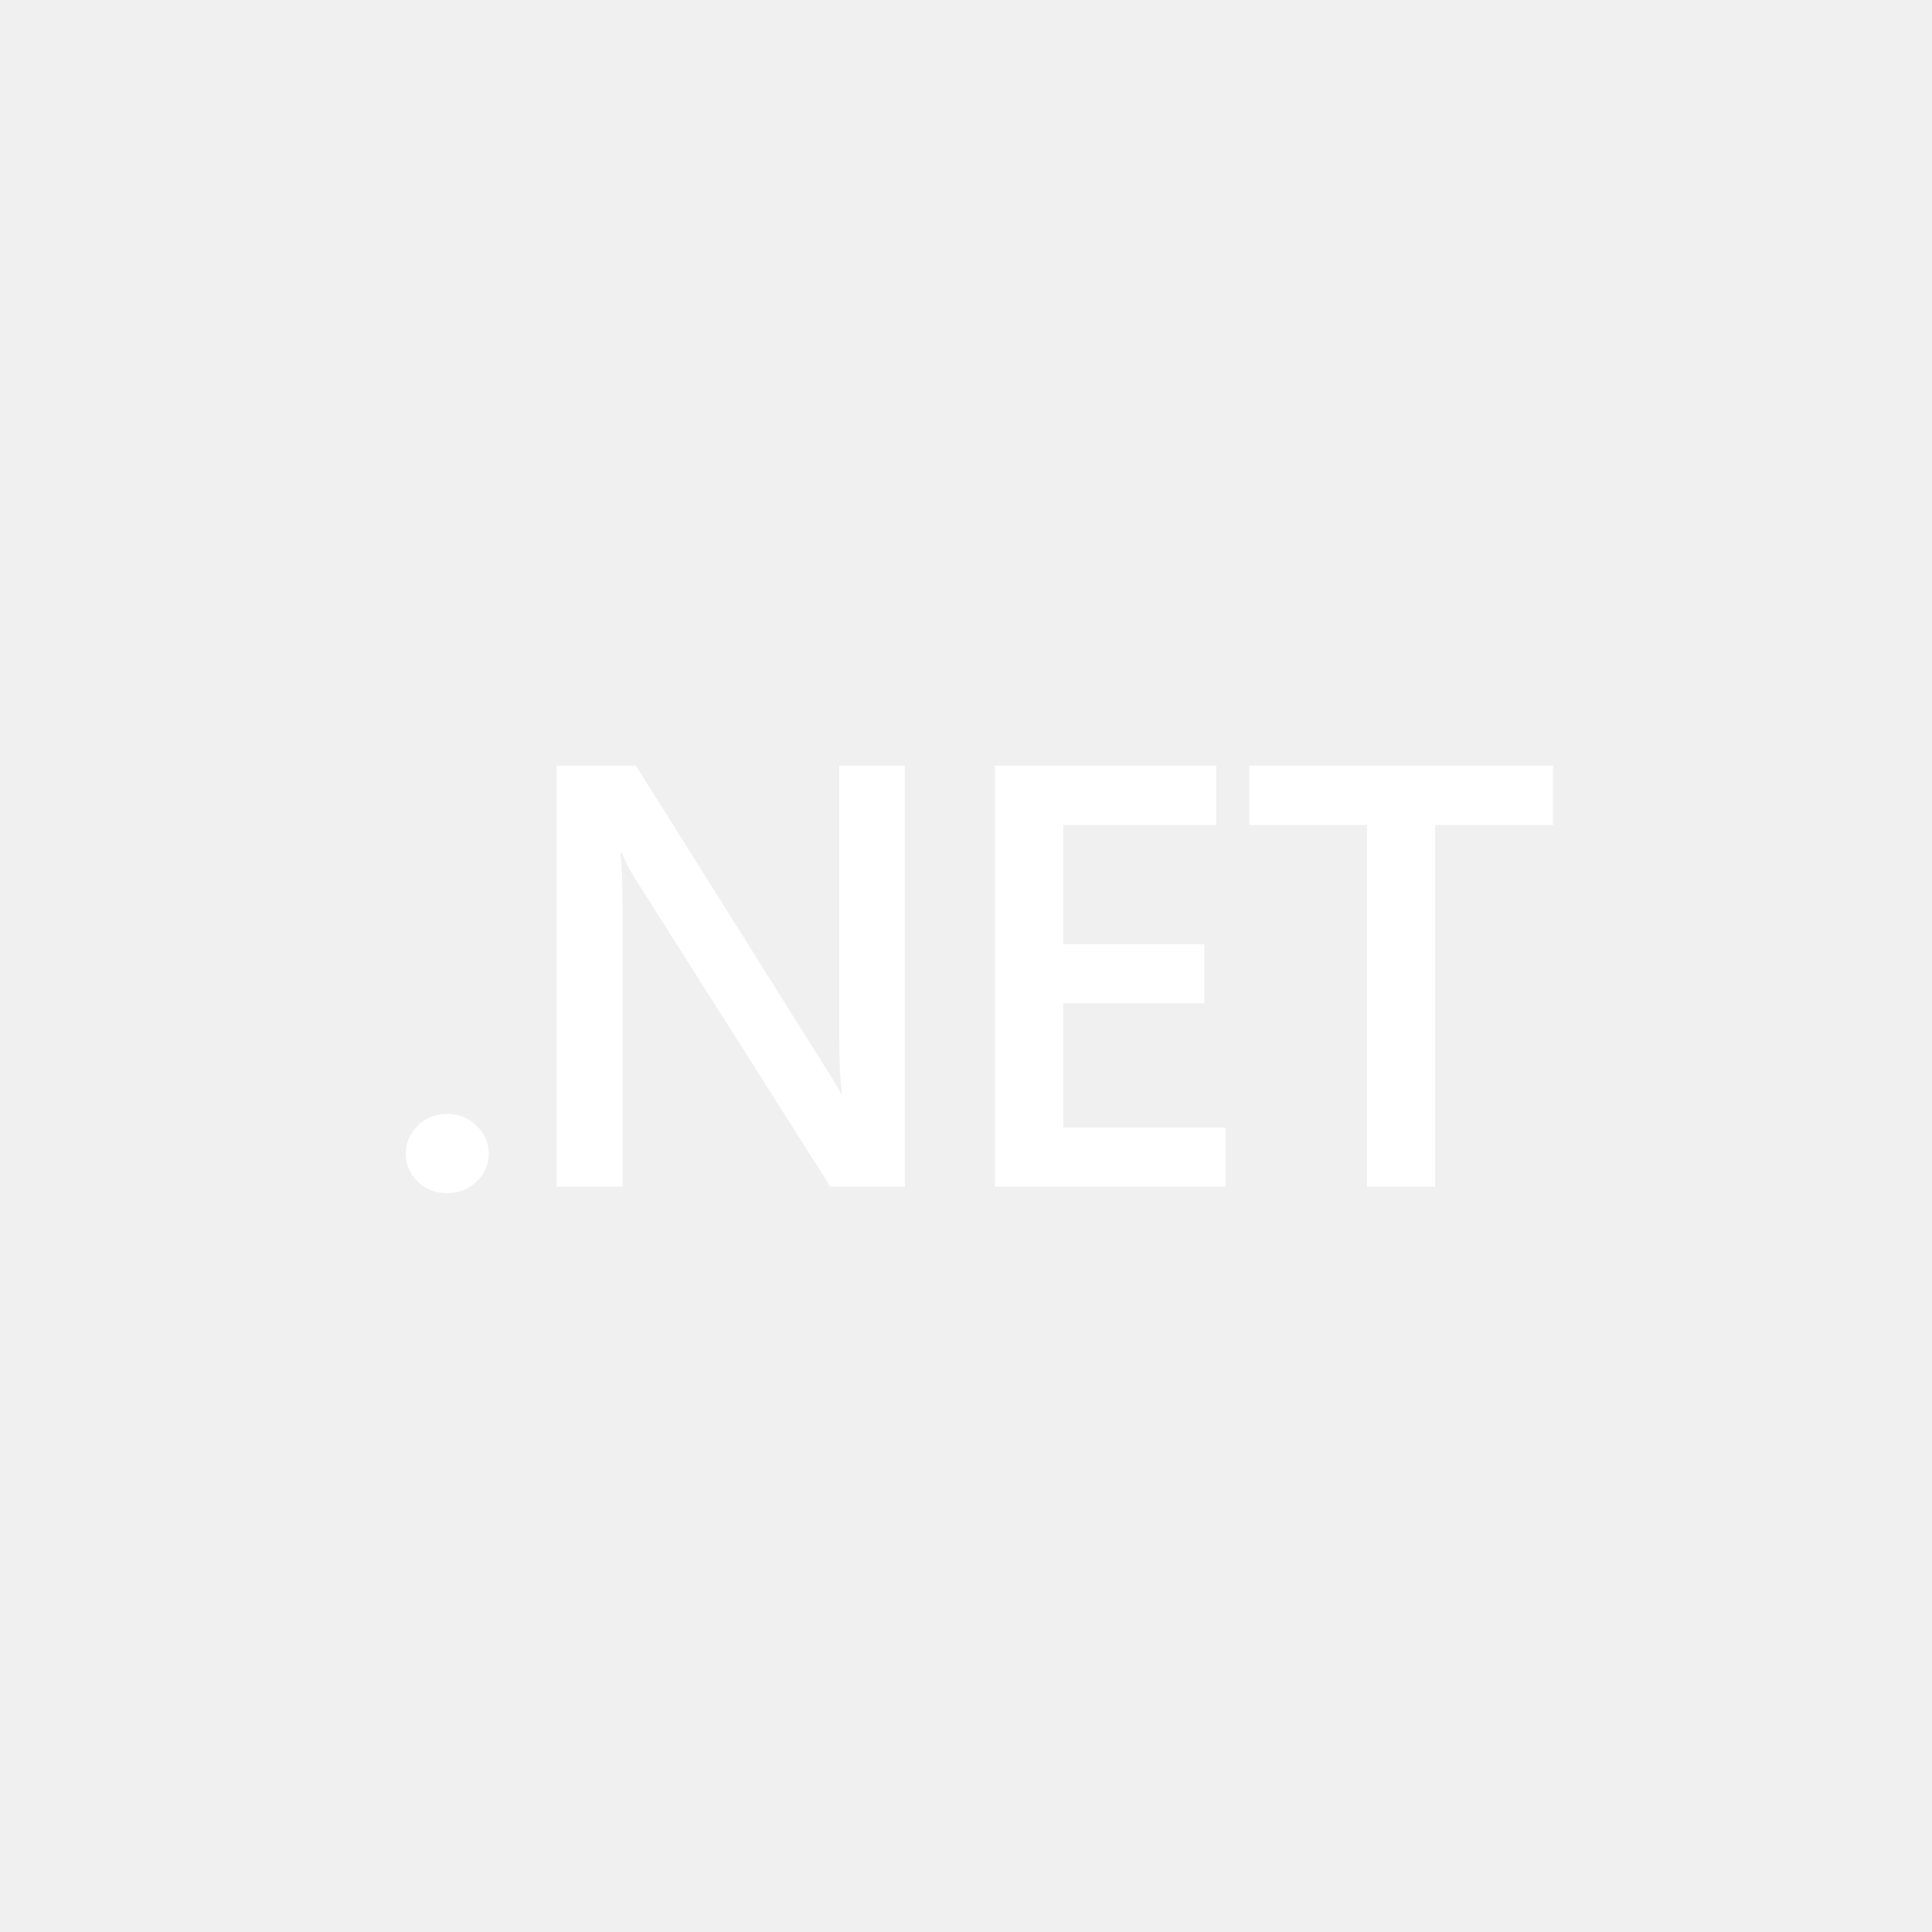
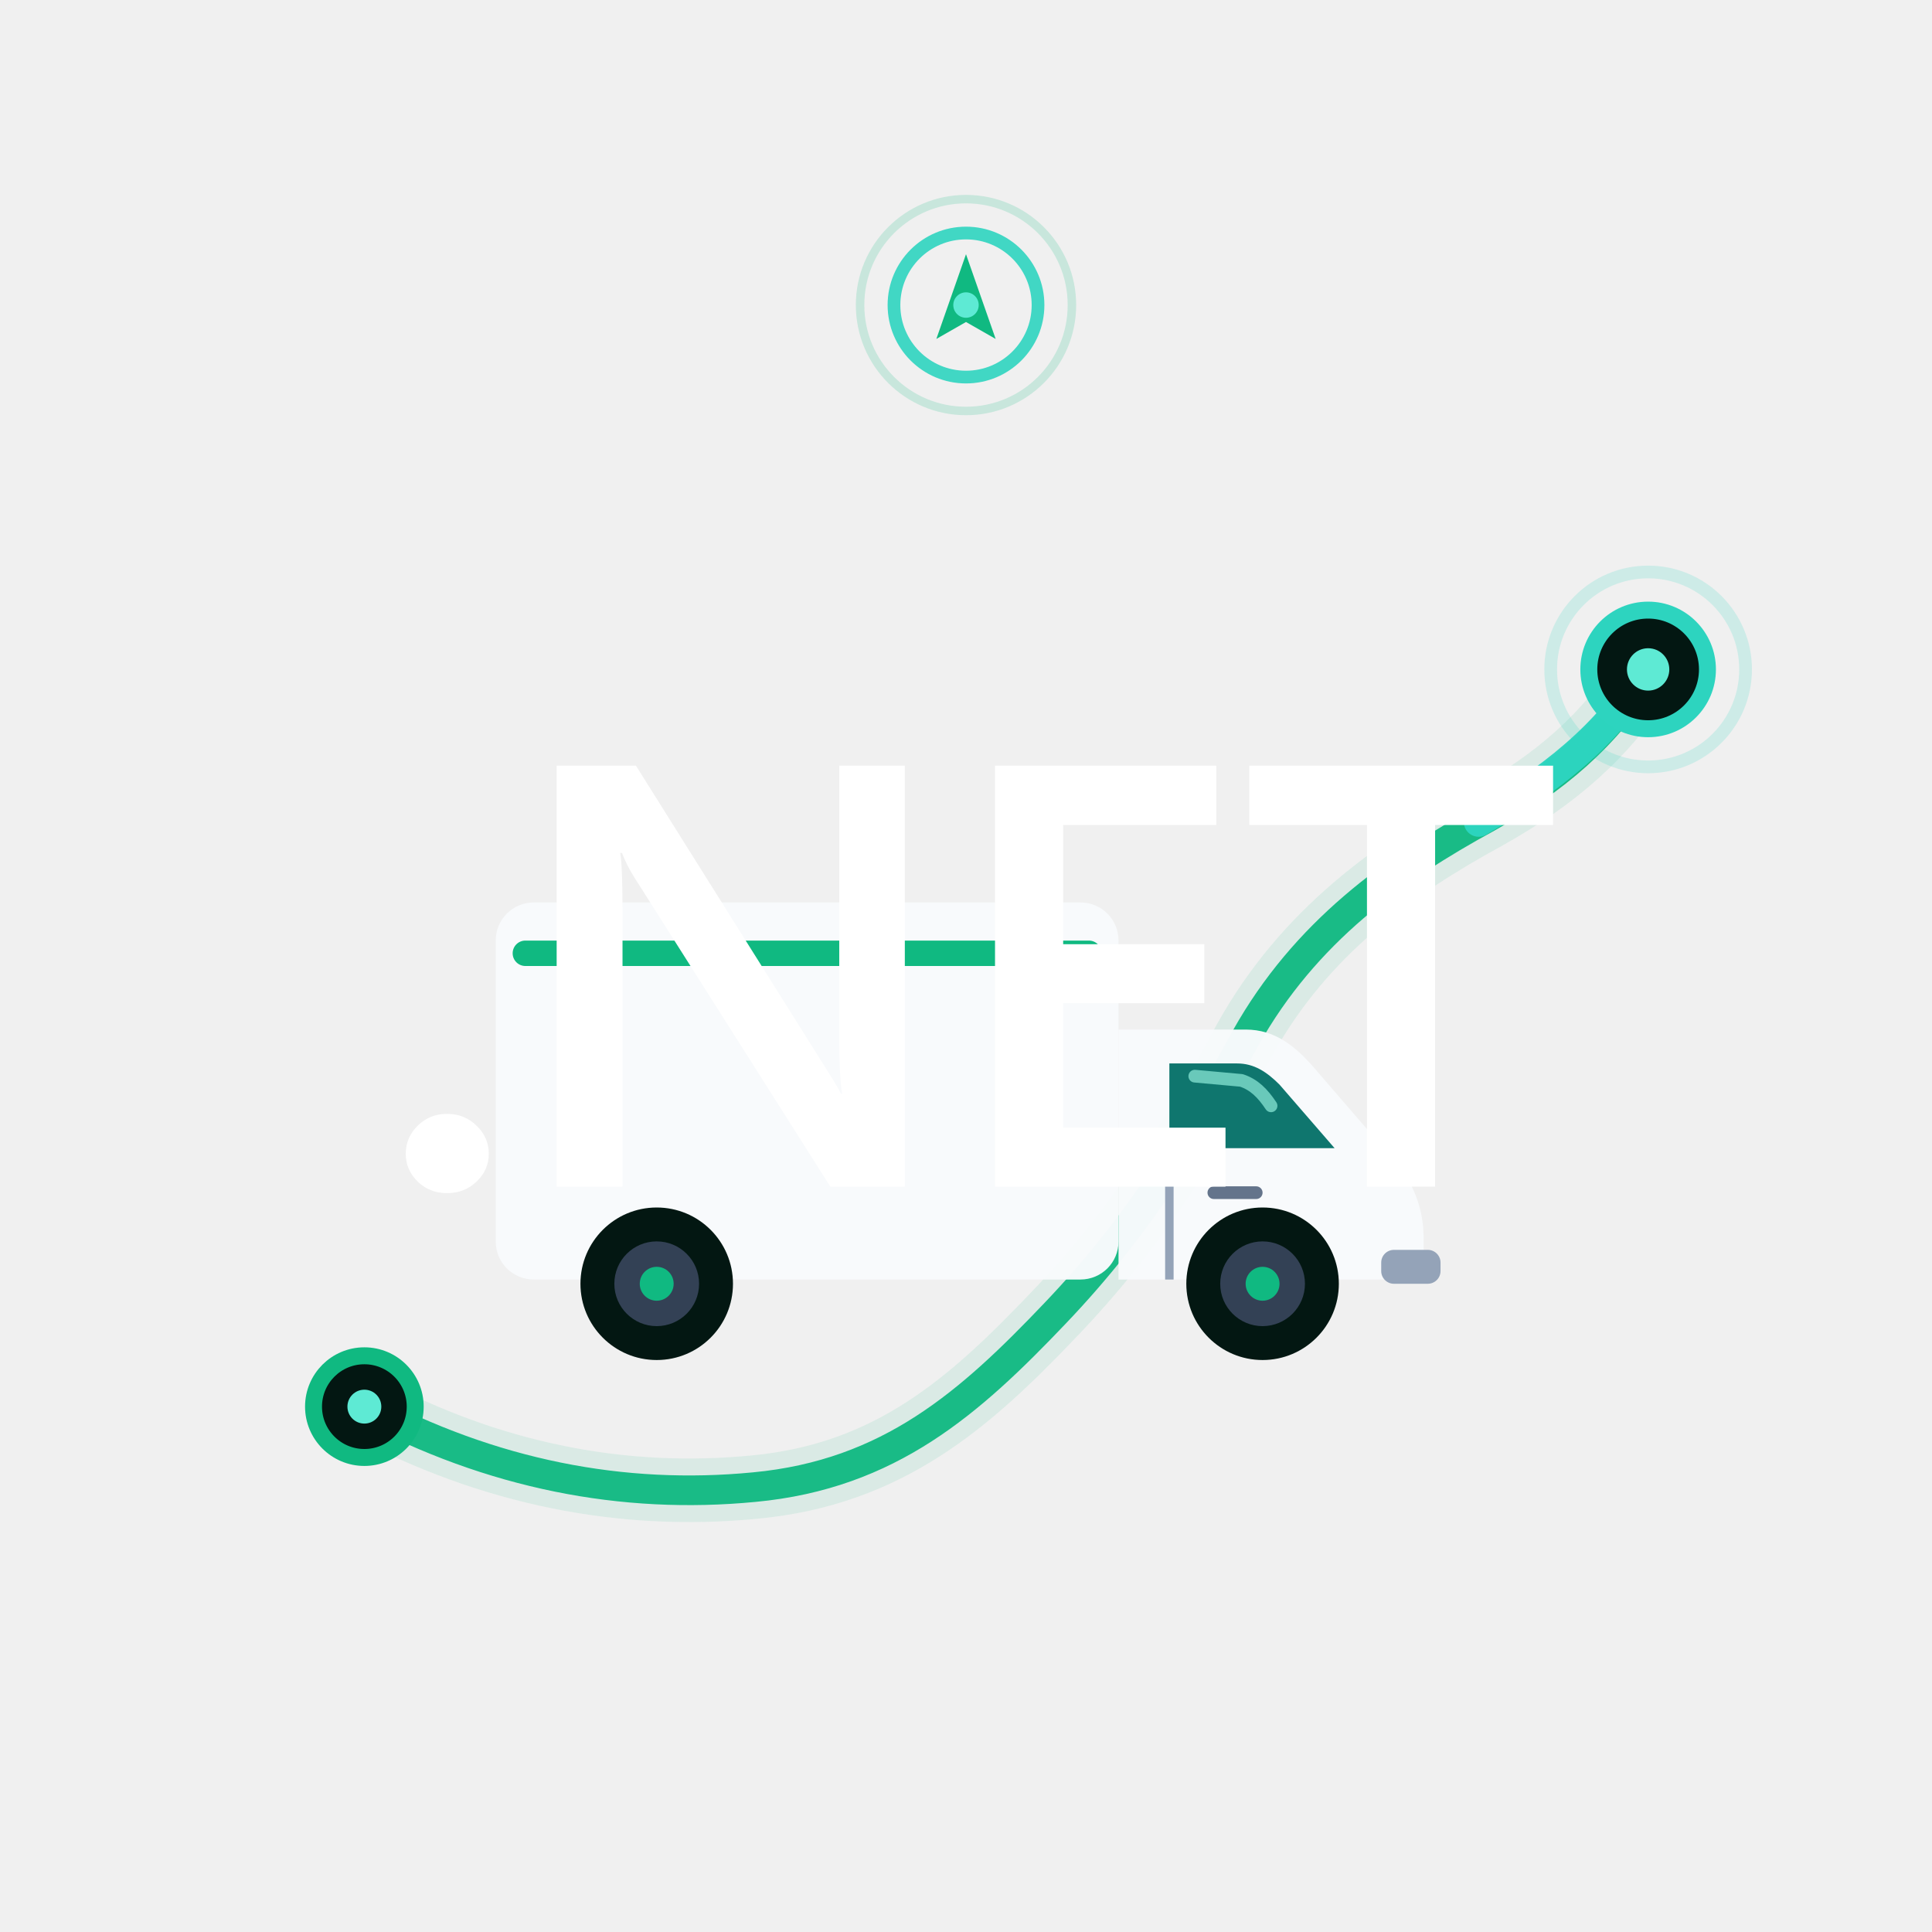
<svg xmlns="http://www.w3.org/2000/svg" width="456" height="456" viewBox="0 0 456 456" version="1.1" xml:space="preserve" style="fill-rule:evenodd;clip-rule:evenodd;stroke-linejoin:round;stroke-miterlimit:2;">
+   <g fill="none" stroke-linecap="round" stroke-linejoin="round">
+     <path d="M 86 332                C 116 348                  147 354                  178 351                C 210 348                  229 331                  249 310                C 270 288                  282 267                  294 245                C 308 220                  329 205                  351 193                C 367 184                  379 174                  389 158" stroke="#10B981" stroke-width="15" opacity="0.10" />
+     <path d="M 86 332                C 116 348                  147 354                  178 351                C 210 348                  229 331                  249 310                C 270 288                  282 267                  294 245                C 308 220                  329 205                  351 193                C 367 184                  379 174                  389 158" stroke="#10B981" stroke-width="7" opacity="0.95" />
+     <path d="M 349 194                C 366 184                  379 174                  389 158" stroke="#2DD4BF" stroke-width="7" opacity="0.98" />
+   </g>
+   <circle cx="86" cy="332" r="12" fill="#031712" stroke="#10B981" stroke-width="4" />
+   <circle cx="86" cy="332" r="4" fill="#5EEAD4" />
+   <circle cx="389" cy="158" r="23" fill="none" stroke="#2DD4BF" stroke-width="3" opacity="0.18" />
+   <circle cx="389" cy="158" r="14" fill="#031712" stroke="#2DD4BF" stroke-width="4" />
+   <circle cx="389" cy="158" r="5" fill="#5EEAD4" />
+   <g transform="translate(0 4)">
+     <path d="M 126 298                H 255                C 260 298 264 294 264 289                V 218                C 264 213 260 209 255 209                H 126                C 121 209 117 213 117 218                V 289                C 117 294 121 298 126 298 Z" fill="#F8FAFC" opacity="0.98" />
+     <rect x="121" y="218" width="139" height="6" rx="3" fill="#10B981" />
+     <path d="M 264 239                H 294                C 301 239 306 243 311 249                L 330 271                C 334 276 336 282 336 288                V 298                H 264                Z" fill="#F8FAFC" opacity="0.98" />
+     <path d="M 276 247                H 292                C 296 247 299 249 302 252                L 315 267                H 276                Z" fill="#0F766E" />
+     <path d="M 282 250                L 293 251                C 296 252 298 254 300 257" fill="none" stroke="#99F6E4" stroke-width="3" stroke-linecap="round" opacity="0.65" />
+     <path d="M 276 270                V 298" fill="none" stroke="#94A3B8" stroke-width="2" />
+     <rect x="285" y="276" width="13" height="3" rx="1.5" fill="#64748B" />
+     <rect x="326" y="291" width="14" height="8" rx="3" fill="#94A3B8" />
+     <rect x="326" y="273" width="7" height="8" rx="2" fill="#F8FAFC" />
+     <g>
+       <circle cx="155" cy="299" r="18" fill="#031712" />
+       <circle cx="155" cy="299" r="10" fill="#334155" />
+       <circle cx="155" cy="299" r="4" fill="#10B981" />
+       <circle cx="298" cy="299" r="18" fill="#031712" />
+       <circle cx="298" cy="299" r="10" fill="#334155" />
+       <circle cx="298" cy="299" r="4" fill="#10B981" />
+     </g>
+   </g>
  <g>
    <path d="m 105.5,281.609                c -2.703,0 -5.001,-0.9 -6.893,-2.702                c -1.892,-1.848 -2.838,-4.042 -2.838,-6.582                c 0,-2.587 0.946,-4.804 2.838,-6.652                c 1.892,-1.848 4.19,-2.772 6.893,-2.772                c 2.748,0 5.068,0.924 6.96,2.772                c 1.937,1.848 2.906,4.064 2.906,6.652                c 0,2.54 -0.968,4.734 -2.906,6.582                c -1.892,1.802 -4.212,2.702 -6.96,2.702 z" fill="#FFFFFF" />
    <path d="M 213.561,280.084                H 195.99                L 149.7,207.054                c -1.171,-1.848 -2.14,-3.765 -2.906,-5.751                h -0.406                c 0.361,2.125 0.541,6.675 0.541,13.65                v 65.132                h -15.543                v -99.36                h 18.719                l 44.737,71.298                c 1.892,2.957 3.109,4.989 3.649,6.098                h 0.27                c -0.45,-2.632 -0.676,-7.09 -0.676,-13.373                v -64.023                h 15.476                z" fill="#FFFFFF" />
    <path d="m 289.251,280.084                h -54.401                v -99.36                h 52.238                v 13.997                h -36.154                v 28.131                h 33.316                v 13.927                h -33.316                v 29.378                h 38.316                z" fill="#FFFFFF" />
    <path d="M 366.565,194.721                H 338.722                v 85.363                h -16.084                v -85.363                h -27.775                v -13.997                h 71.701                z" fill="#FFFFFF" />
  </g>
+   <g transform="translate(228 72)">
+     <circle cx="0" cy="0" r="25" fill="none" stroke="#10B981" stroke-width="2" opacity="0.18" />
+     <circle cx="0" cy="0" r="17" fill="none" stroke="#2DD4BF" stroke-width="3" opacity="0.9" />
+     <path d="M 0 -12                L 7 8                L 0 4                L -7 8                Z" fill="#10B981" />
+     <circle cx="0" cy="0" r="3" fill="#5EEAD4" />
+   </g>
</svg>
